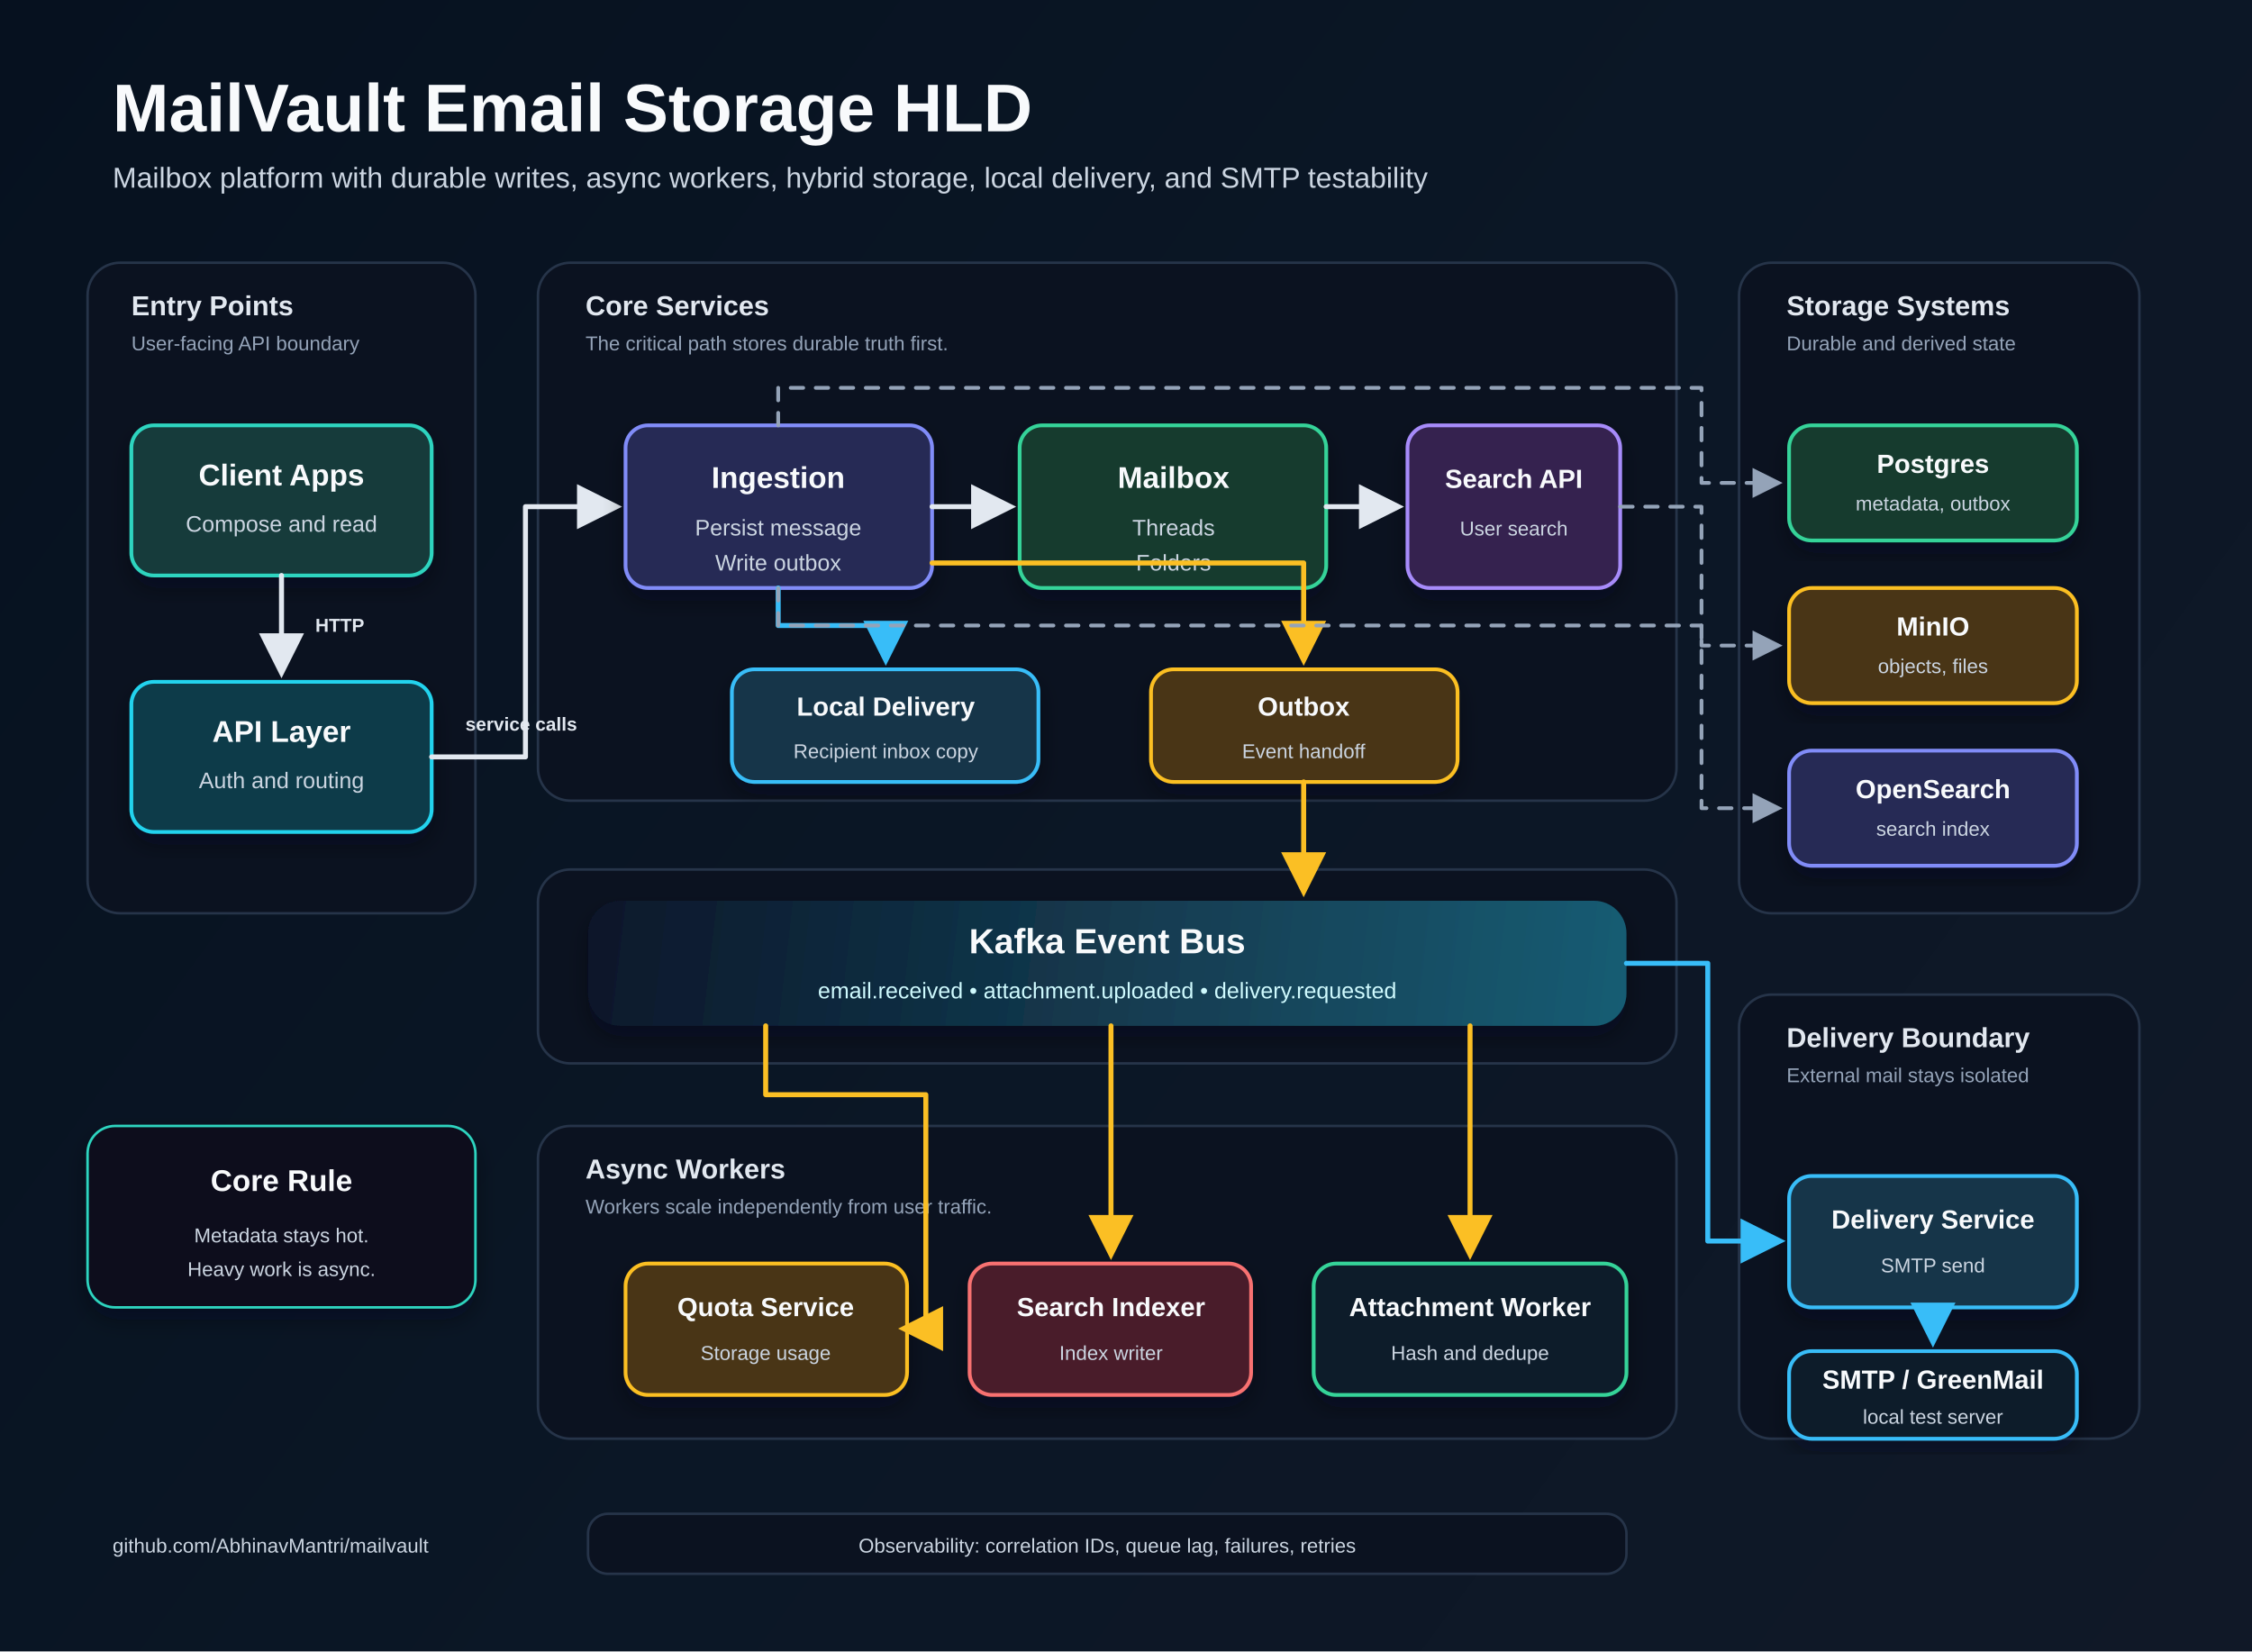
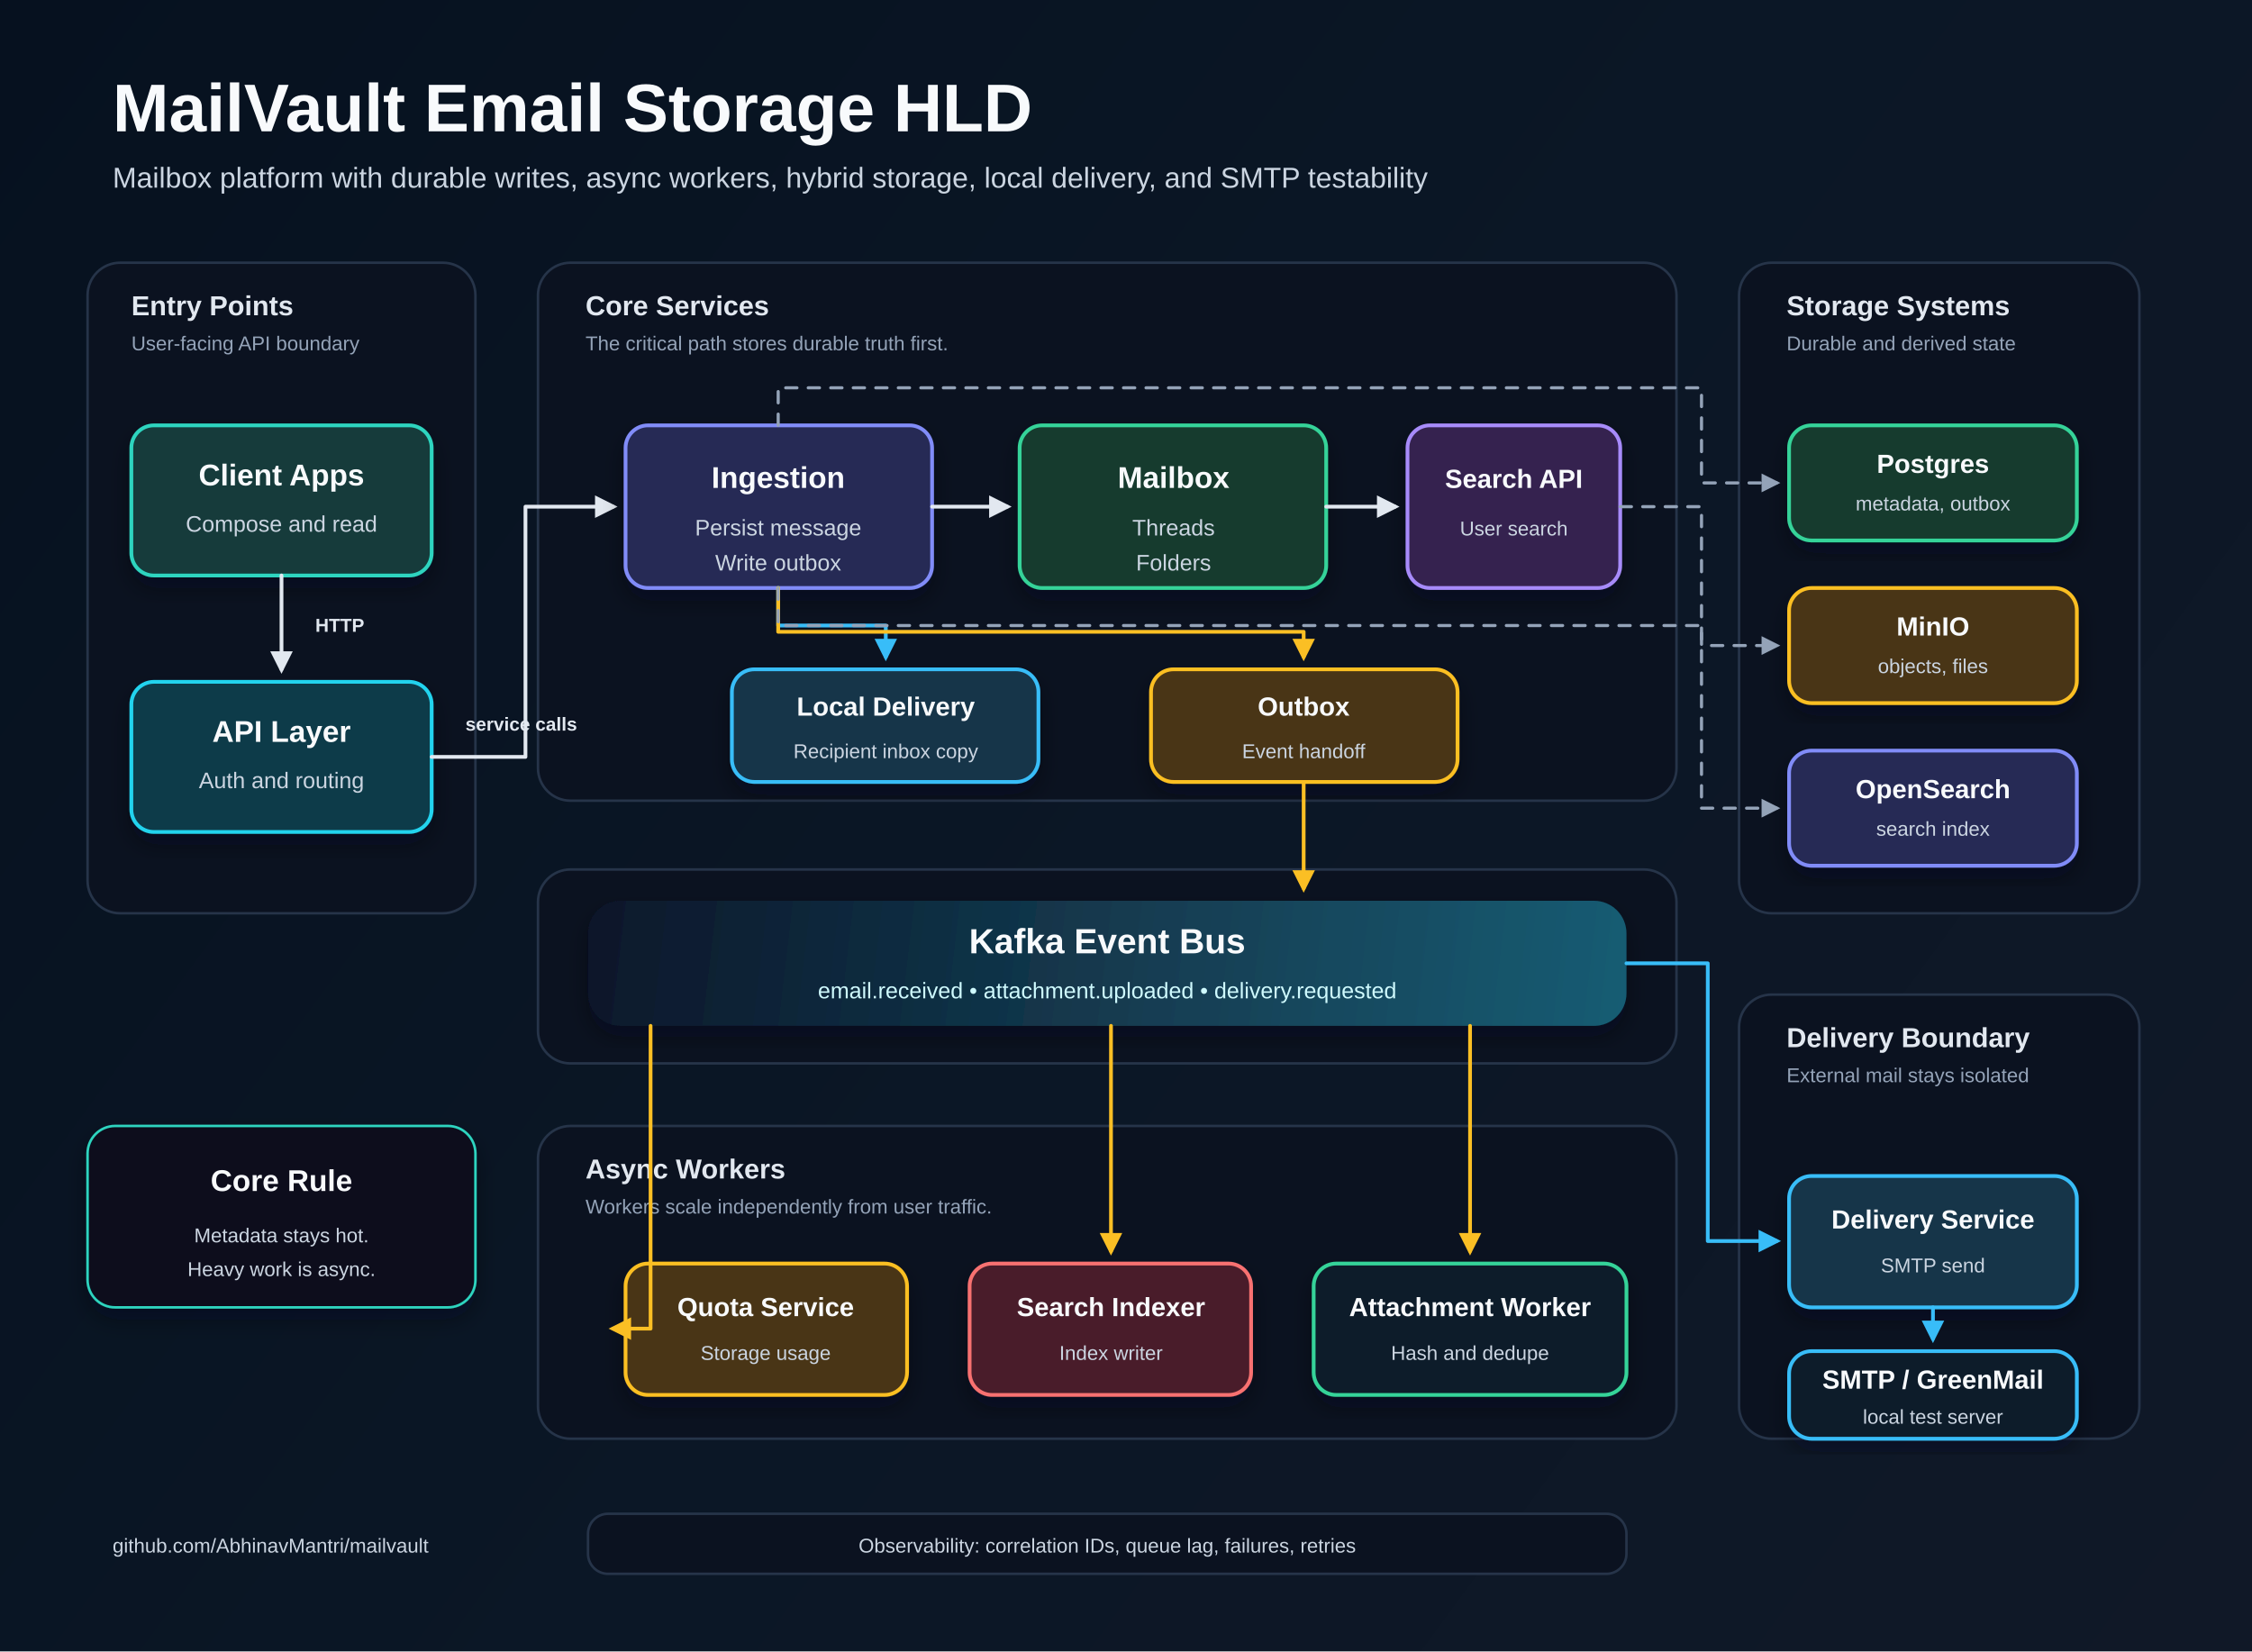
<svg xmlns="http://www.w3.org/2000/svg" width="1800" height="1320" viewBox="0 0 1800 1320" fill="none" role="img" aria-labelledby="title desc">
  <defs>
    <style>
      .title { font: 700 54px Arial, Helvetica, sans-serif; fill: #F8FAFC; }
      .subtitle { font: 400 23px Arial, Helvetica, sans-serif; fill: #CBD5E1; }
      .lane-title { font: 700 22px Arial, Helvetica, sans-serif; fill: #E2E8F0; }
      .lane-note { font: 400 16px Arial, Helvetica, sans-serif; fill: #94A3B8; }
      .box-title { font: 700 24px Arial, Helvetica, sans-serif; fill: #F8FAFC; }
      .box-title-sm { font: 700 21px Arial, Helvetica, sans-serif; fill: #F8FAFC; }
      .box-body { font: 400 18px Arial, Helvetica, sans-serif; fill: #CBD5E1; }
      .box-body-sm { font: 400 16px Arial, Helvetica, sans-serif; fill: #CBD5E1; }
      .label { font: 700 15px Arial, Helvetica, sans-serif; fill: #E2E8F0; }
      .small { font: 400 16px Arial, Helvetica, sans-serif; fill: #CBD5E1; }
      .event-title { font: 700 28px Arial, Helvetica, sans-serif; fill: #F8FAFC; }
      .event-text { font: 400 18px Arial, Helvetica, sans-serif; fill: #CFFAFE; }
      .lane { fill: #0B1220; stroke: #263449; stroke-width: 2; rx: 26; }
      .box { stroke-width: 3; rx: 18; }
-       .arrow { stroke: #E2E8F0; stroke-width: 4; stroke-linecap: round; stroke-linejoin: round; fill: none; }
-       .soft-arrow { stroke: #94A3B8; stroke-width: 3; stroke-linecap: round; stroke-linejoin: round; stroke-dasharray: 10 10; fill: none; }
-       .event-arrow { stroke: #FBBF24; stroke-width: 4; stroke-linecap: round; stroke-linejoin: round; fill: none; }
-       .delivery-arrow { stroke: #38BDF8; stroke-width: 4; stroke-linecap: round; stroke-linejoin: round; fill: none; }
+       .arrow { stroke: #E2E8F0; stroke-width: 3; stroke-linecap: round; stroke-linejoin: round; fill: none; }
+       .soft-arrow { stroke: #94A3B8; stroke-width: 2.5; stroke-linecap: round; stroke-linejoin: round; stroke-dasharray: 9 9; fill: none; }
+       .event-arrow { stroke: #FBBF24; stroke-width: 3; stroke-linecap: round; stroke-linejoin: round; fill: none; }
+       .delivery-arrow { stroke: #38BDF8; stroke-width: 3; stroke-linecap: round; stroke-linejoin: round; fill: none; }
    </style>
-     <marker id="arrow" viewBox="0 0 10 10" refX="8" refY="5" markerWidth="9" markerHeight="9" orient="auto">
+     <marker id="arrow" viewBox="0 0 10 10" refX="8" refY="5" markerWidth="6" markerHeight="6" orient="auto">
      <path d="M0 0 L10 5 L0 10 z" fill="#E2E8F0" />
    </marker>
-     <marker id="softArrow" viewBox="0 0 10 10" refX="8" refY="5" markerWidth="8" markerHeight="8" orient="auto">
+     <marker id="softArrow" viewBox="0 0 10 10" refX="8" refY="5" markerWidth="6" markerHeight="6" orient="auto">
      <path d="M0 0 L10 5 L0 10 z" fill="#94A3B8" />
    </marker>
-     <marker id="eventArrow" viewBox="0 0 10 10" refX="8" refY="5" markerWidth="9" markerHeight="9" orient="auto">
+     <marker id="eventArrow" viewBox="0 0 10 10" refX="8" refY="5" markerWidth="6" markerHeight="6" orient="auto">
      <path d="M0 0 L10 5 L0 10 z" fill="#FBBF24" />
    </marker>
-     <marker id="deliveryArrow" viewBox="0 0 10 10" refX="8" refY="5" markerWidth="9" markerHeight="9" orient="auto">
+     <marker id="deliveryArrow" viewBox="0 0 10 10" refX="8" refY="5" markerWidth="6" markerHeight="6" orient="auto">
      <path d="M0 0 L10 5 L0 10 z" fill="#38BDF8" />
    </marker>
    <linearGradient id="pageBg" x1="0" y1="0" x2="1800" y2="1320" gradientUnits="userSpaceOnUse">
      <stop stop-color="#06111F" />
      <stop offset="0.52" stop-color="#0B1726" />
      <stop offset="1" stop-color="#101827" />
    </linearGradient>
    <linearGradient id="kafkaBg" x1="470" y1="720" x2="1320" y2="820" gradientUnits="userSpaceOnUse">
      <stop stop-color="#0F172A" />
      <stop offset="1" stop-color="#155E75" />
    </linearGradient>
    <filter id="shadow" x="-10%" y="-12%" width="120%" height="130%">
      <feDropShadow dx="0" dy="9" stdDeviation="9" flood-color="#020617" flood-opacity="0.36" />
    </filter>
  </defs>
  <rect width="1800" height="1320" fill="url(#pageBg)" />
  <text x="90" y="105" class="title">MailVault Email Storage HLD</text>
  <text x="90" y="150" class="subtitle">Mailbox platform with durable writes, async workers, hybrid storage, local delivery, and SMTP testability</text>
  <rect x="70" y="210" width="310" height="520" class="lane" />
  <text x="105" y="252" class="lane-title">Entry Points</text>
  <text x="105" y="280" class="lane-note">User-facing API boundary</text>
  <rect x="105" y="340" width="240" height="120" class="box" fill="#123B3A" stroke="#2DD4BF" filter="url(#shadow)" />
  <text x="225" y="388" text-anchor="middle" class="box-title">Client Apps</text>
  <text x="225" y="425" text-anchor="middle" class="box-body">Compose and read</text>
  <path class="arrow" d="M225 460 L225 535" marker-end="url(#arrow)" />
  <text x="252" y="505" class="label">HTTP</text>
  <rect x="105" y="545" width="240" height="120" class="box" fill="#0E3A4A" stroke="#22D3EE" filter="url(#shadow)" />
  <text x="225" y="593" text-anchor="middle" class="box-title">API Layer</text>
  <text x="225" y="630" text-anchor="middle" class="box-body">Auth and routing</text>
  <rect x="430" y="210" width="910" height="430" class="lane" />
  <text x="468" y="252" class="lane-title">Core Services</text>
  <text x="468" y="280" class="lane-note">The critical path stores durable truth first.</text>
  <path class="arrow" d="M345 605 L420 605 L420 405 L490 405" marker-end="url(#arrow)" />
  <text x="372" y="584" class="label">service calls</text>
  <rect x="500" y="340" width="245" height="130" class="box" fill="#252A55" stroke="#818CF8" filter="url(#shadow)" />
  <text x="622" y="390" text-anchor="middle" class="box-title">Ingestion</text>
  <text x="622" y="428" text-anchor="middle" class="box-body">Persist message</text>
  <text x="622" y="456" text-anchor="middle" class="box-body">Write outbox</text>
  <rect x="815" y="340" width="245" height="130" class="box" fill="#173B2D" stroke="#34D399" filter="url(#shadow)" />
  <text x="938" y="390" text-anchor="middle" class="box-title">Mailbox</text>
  <text x="938" y="428" text-anchor="middle" class="box-body">Threads</text>
  <text x="938" y="456" text-anchor="middle" class="box-body">Folders</text>
  <rect x="1125" y="340" width="170" height="130" class="box" fill="#34224F" stroke="#A78BFA" filter="url(#shadow)" />
  <text x="1210" y="390" text-anchor="middle" class="box-title-sm">Search API</text>
  <text x="1210" y="428" text-anchor="middle" class="box-body-sm">User search</text>
  <rect x="585" y="535" width="245" height="90" class="box" fill="#183549" stroke="#38BDF8" filter="url(#shadow)" />
  <text x="708" y="572" text-anchor="middle" class="box-title-sm">Local Delivery</text>
  <text x="708" y="606" text-anchor="middle" class="box-body-sm">Recipient inbox copy</text>
  <rect x="920" y="535" width="245" height="90" class="box" fill="#4A3415" stroke="#FBBF24" filter="url(#shadow)" />
  <text x="1042" y="572" text-anchor="middle" class="box-title-sm">Outbox</text>
  <text x="1042" y="606" text-anchor="middle" class="box-body-sm">Event handoff</text>
  <path class="arrow" d="M745 405 L805 405" marker-end="url(#arrow)" />
  <path class="arrow" d="M1060 405 L1115 405" marker-end="url(#arrow)" />
  <path class="delivery-arrow" d="M622 470 L622 500 L708 500 L708 525" marker-end="url(#deliveryArrow)" />
-   <path class="event-arrow" d="M745 450 L1042 450 L1042 525" marker-end="url(#eventArrow)" />
+   <path class="event-arrow" d="M622 470 L622 505 L1042 505 L1042 525" marker-end="url(#eventArrow)" />
  <rect x="430" y="695" width="910" height="155" class="lane" />
  <rect x="470" y="720" width="830" height="100" rx="26" fill="url(#kafkaBg)" filter="url(#shadow)" />
  <text x="885" y="762" text-anchor="middle" class="event-title">Kafka Event Bus</text>
  <text x="885" y="798" text-anchor="middle" class="event-text">email.received • attachment.uploaded • delivery.requested</text>
  <path class="event-arrow" d="M1042 625 L1042 710" marker-end="url(#eventArrow)" />
  <rect x="430" y="900" width="910" height="250" class="lane" />
  <text x="468" y="942" class="lane-title">Async Workers</text>
  <text x="468" y="970" class="lane-note">Workers scale independently from user traffic.</text>
  <rect x="500" y="1010" width="225" height="105" class="box" fill="#4A3415" stroke="#FBBF24" filter="url(#shadow)" />
  <text x="612" y="1052" text-anchor="middle" class="box-title-sm">Quota Service</text>
  <text x="612" y="1087" text-anchor="middle" class="box-body-sm">Storage usage</text>
  <rect x="775" y="1010" width="225" height="105" class="box" fill="#4A1F2A" stroke="#F87171" filter="url(#shadow)" />
  <text x="888" y="1052" text-anchor="middle" class="box-title-sm">Search Indexer</text>
  <text x="888" y="1087" text-anchor="middle" class="box-body-sm">Index writer</text>
  <rect x="1050" y="1010" width="250" height="105" class="box" fill="#0F1F2A" stroke="#34D399" filter="url(#shadow)" />
  <text x="1175" y="1052" text-anchor="middle" class="box-title-sm">Attachment Worker</text>
  <text x="1175" y="1087" text-anchor="middle" class="box-body-sm">Hash and dedupe</text>
-   <path class="event-arrow" d="M612 820 L612 875 L740 875 L740 1062 L725 1062" marker-end="url(#eventArrow)" />
+   <path class="event-arrow" d="M520 820 L520 1062 L490 1062" marker-end="url(#eventArrow)" />
  <path class="event-arrow" d="M888 820 L888 1000" marker-end="url(#eventArrow)" />
  <path class="event-arrow" d="M1175 820 L1175 1000" marker-end="url(#eventArrow)" />
  <rect x="1390" y="210" width="320" height="520" class="lane" />
  <text x="1428" y="252" class="lane-title">Storage Systems</text>
  <text x="1428" y="280" class="lane-note">Durable and derived state</text>
  <rect x="1430" y="340" width="230" height="92" rx="18" fill="#173B2D" stroke="#34D399" stroke-width="3" filter="url(#shadow)" />
  <text x="1545" y="378" text-anchor="middle" class="box-title-sm">Postgres</text>
  <text x="1545" y="408" text-anchor="middle" class="box-body-sm">metadata, outbox</text>
  <rect x="1430" y="470" width="230" height="92" rx="18" fill="#4A3415" stroke="#FBBF24" stroke-width="3" filter="url(#shadow)" />
  <text x="1545" y="508" text-anchor="middle" class="box-title-sm">MinIO</text>
  <text x="1545" y="538" text-anchor="middle" class="box-body-sm">objects, files</text>
  <rect x="1430" y="600" width="230" height="92" rx="18" fill="#252A55" stroke="#818CF8" stroke-width="3" filter="url(#shadow)" />
  <text x="1545" y="638" text-anchor="middle" class="box-title-sm">OpenSearch</text>
  <text x="1545" y="668" text-anchor="middle" class="box-body-sm">search index</text>
  <rect x="1390" y="795" width="320" height="355" class="lane" />
  <text x="1428" y="837" class="lane-title">Delivery Boundary</text>
  <text x="1428" y="865" class="lane-note">External mail stays isolated</text>
  <rect x="1430" y="940" width="230" height="105" rx="18" fill="#183549" stroke="#38BDF8" stroke-width="3" filter="url(#shadow)" />
  <text x="1545" y="982" text-anchor="middle" class="box-title-sm">Delivery Service</text>
  <text x="1545" y="1017" text-anchor="middle" class="box-body-sm">SMTP send</text>
  <rect x="1430" y="1080" width="230" height="70" rx="18" fill="#0F1F2A" stroke="#38BDF8" stroke-width="3" filter="url(#shadow)" />
  <text x="1545" y="1110" text-anchor="middle" class="box-title-sm">SMTP / GreenMail</text>
  <text x="1545" y="1138" text-anchor="middle" class="box-body-sm">local test server</text>
  <path class="soft-arrow" d="M622 340 L622 310 L1360 310 L1360 386 L1420 386" marker-end="url(#softArrow)" />
  <path class="soft-arrow" d="M622 470 L622 500 L1360 500 L1360 516 L1420 516" marker-end="url(#softArrow)" />
  <path class="soft-arrow" d="M1295 405 L1360 405 L1360 646 L1420 646" marker-end="url(#softArrow)" />
  <path class="delivery-arrow" d="M1300 770 L1365 770 L1365 992 L1420 992" marker-end="url(#deliveryArrow)" />
  <path class="delivery-arrow" d="M1545 1045 L1545 1070" marker-end="url(#deliveryArrow)" />
  <rect x="70" y="900" width="310" height="145" rx="22" fill="#07111F" stroke="#2DD4BF" stroke-width="2" filter="url(#shadow)" />
  <text x="225" y="952" text-anchor="middle" class="box-title">Core Rule</text>
  <text x="225" y="993" text-anchor="middle" class="box-body-sm">Metadata stays hot.</text>
  <text x="225" y="1020" text-anchor="middle" class="box-body-sm">Heavy work is async.</text>
  <rect x="470" y="1210" width="830" height="48" rx="16" fill="#0B1220" stroke="#263449" stroke-width="2" />
  <text x="885" y="1241" text-anchor="middle" class="small">Observability: correlation IDs, queue lag, failures, retries</text>
  <text x="90" y="1241" class="small">github.com/AbhinavMantri/mailvault</text>
</svg>
